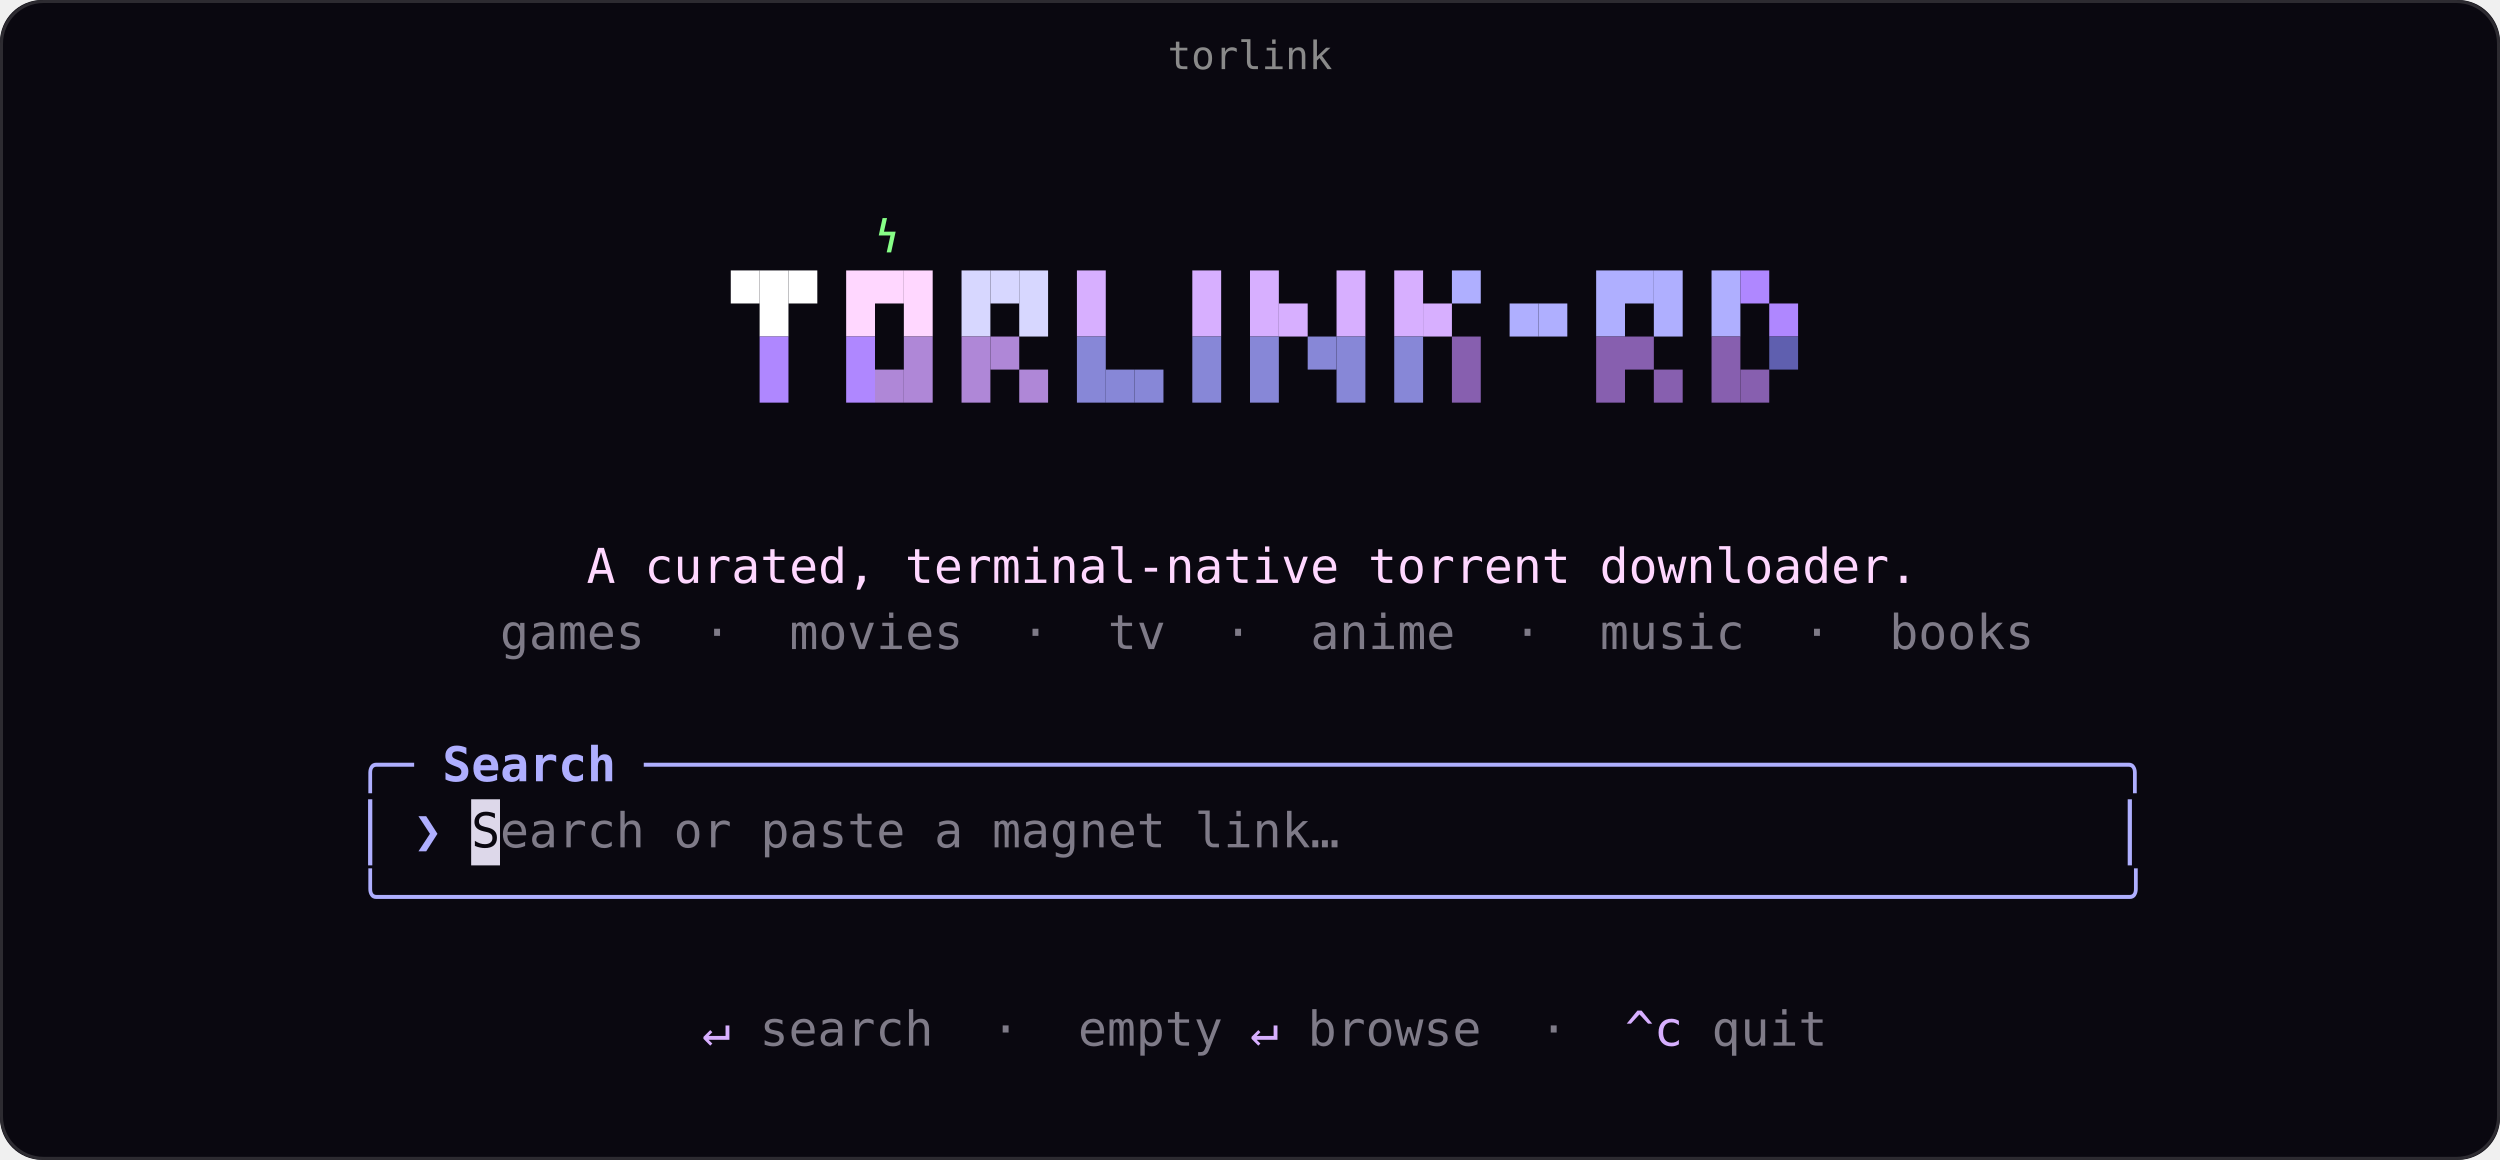
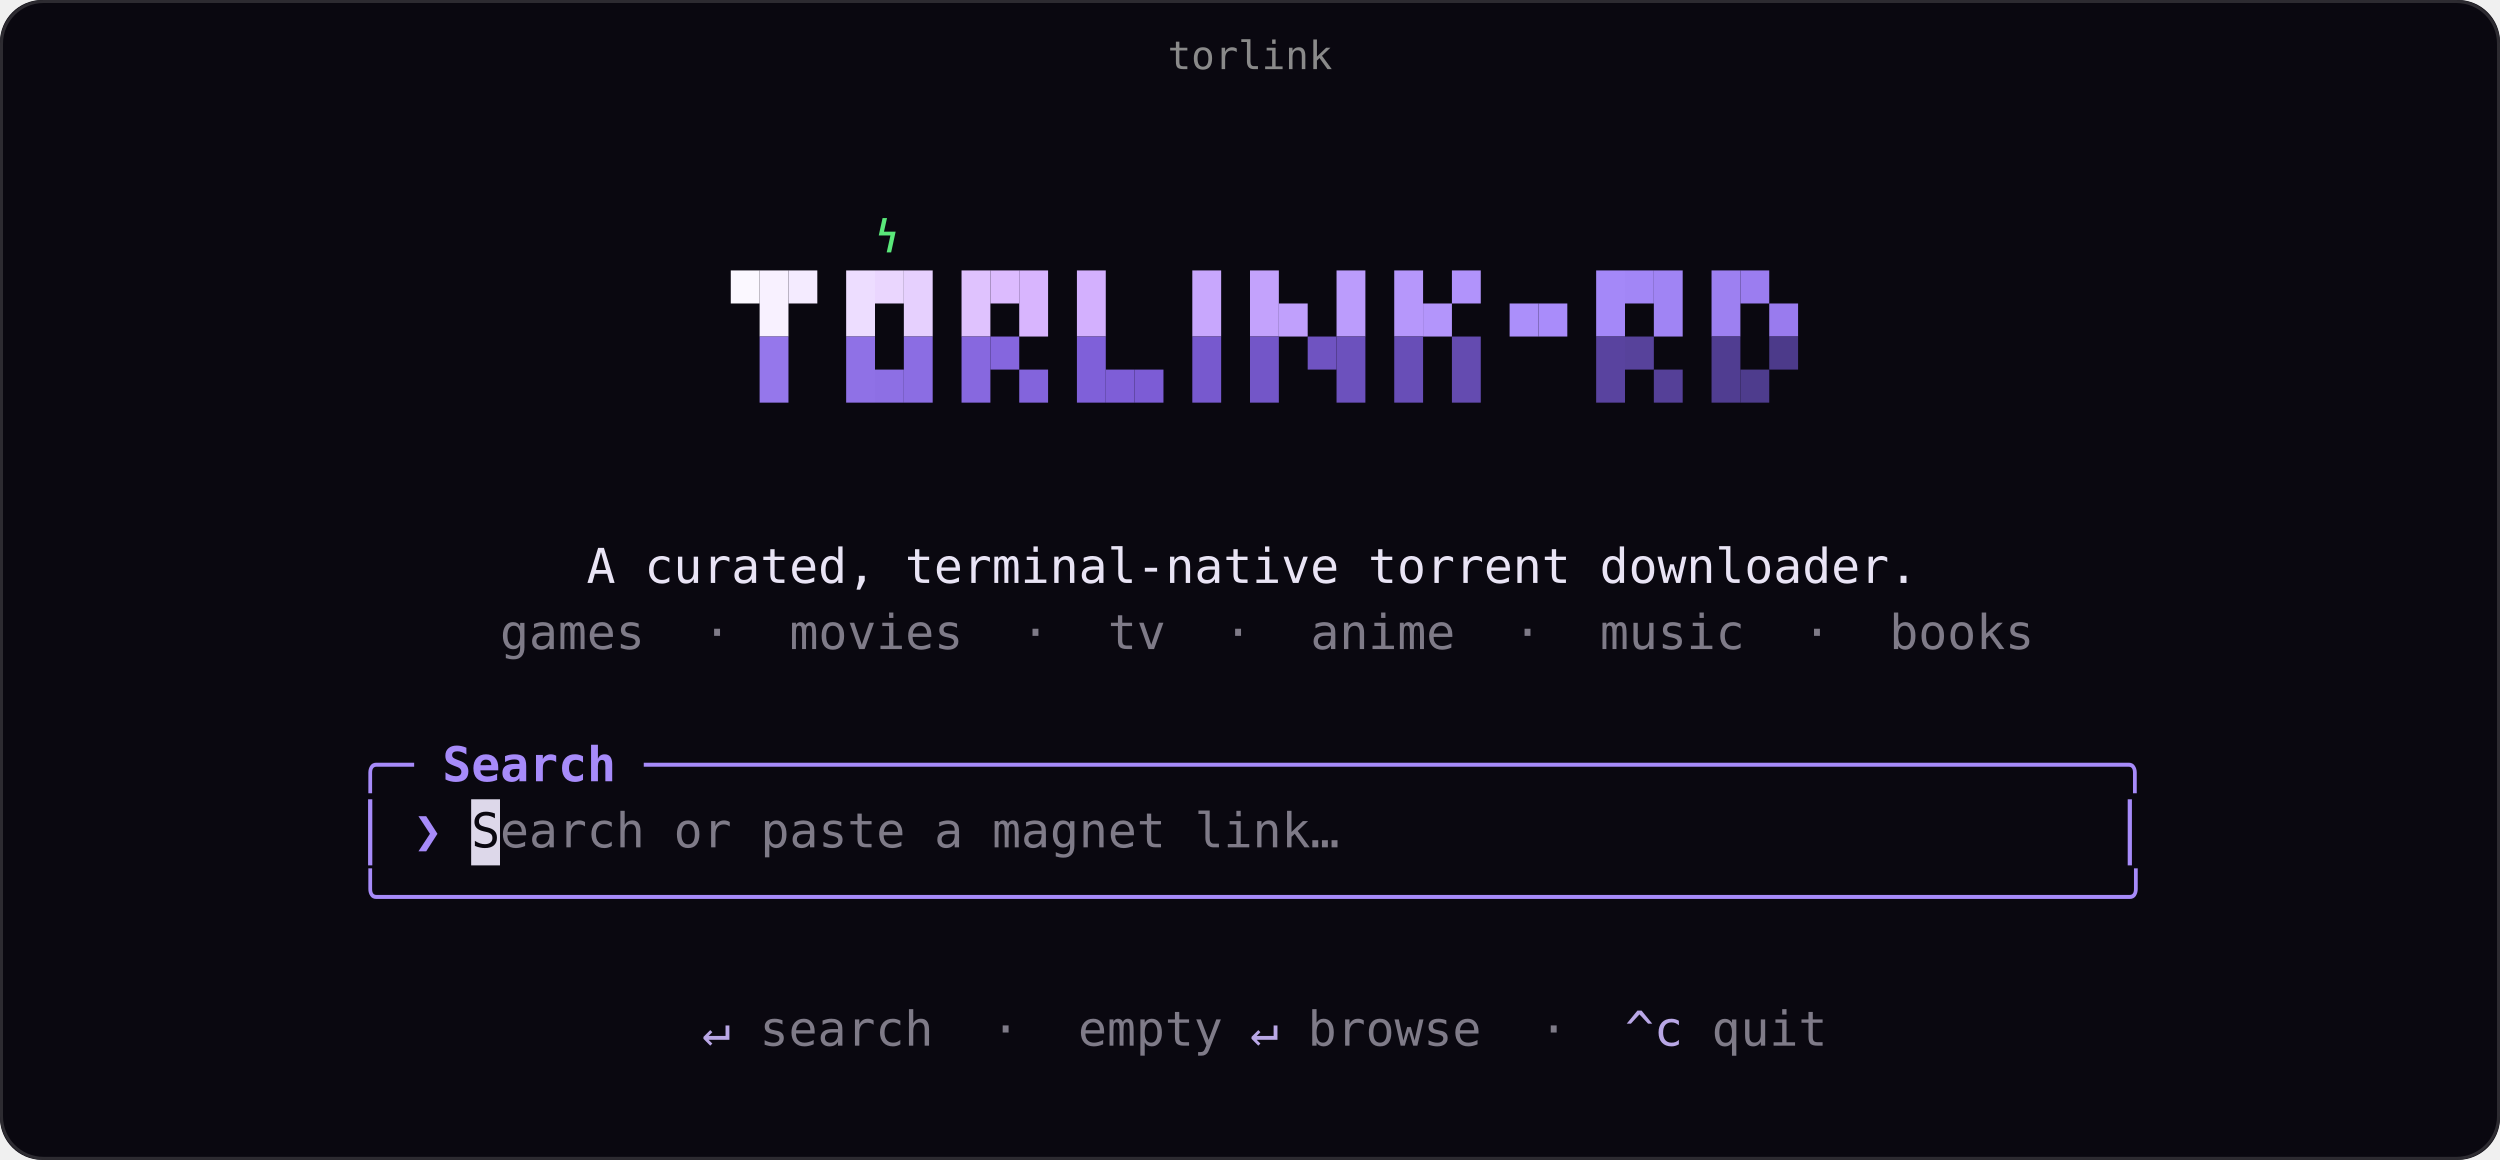
<svg xmlns="http://www.w3.org/2000/svg" width="832" height="386" viewBox="0 0 832 386" style="max-width: 832px; width: 100%; height: auto;" role="img">
  <rect width="100%" height="100%" rx="14" fill="#0a0810" />
  <rect x="0.5" y="0.5" width="831" height="385" rx="14" fill="none" stroke="#2d2b31" stroke-width="1" />
  <text x="416" y="23" text-anchor="middle" font-family="ui-monospace, &quot;Cascadia Mono&quot;, &quot;SF Mono&quot;, Menlo, Consolas, &quot;DejaVu Sans Mono&quot;, monospace" font-size="13" fill="#8a8a8a">torlink</text>
  <g font-family="ui-monospace, &quot;Cascadia Mono&quot;, &quot;SF Mono&quot;, Menlo, Consolas, &quot;DejaVu Sans Mono&quot;, monospace" font-size="16" fill="#ddd8ea">
-     <text x="291.2" y="84" textLength="9.6" lengthAdjust="spacingAndGlyphs" xml:space="preserve" fill="#87ff87" font-weight="600">𐓏</text>
-     <rect x="243.2" y="90" width="9.6" height="11" fill="#ffffff" />
-     <rect x="252.8" y="90" width="9.6" height="22" fill="#ffffff" />
-     <rect x="262.4" y="90" width="9.6" height="11" fill="#ffffff" />
-     <rect x="281.6" y="90" width="9.6" height="22" fill="#ffd7ff" />
-     <rect x="291.2" y="90" width="9.6" height="11" fill="#ffd7ff" />
-     <rect x="300.8" y="90" width="9.6" height="22" fill="#ffd7ff" />
-     <rect x="320" y="90" width="9.6" height="22" fill="#d7d7ff" />
-     <rect x="329.6" y="90" width="9.6" height="11" fill="#d7d7ff" />
-     <rect x="339.2" y="90" width="9.6" height="22" fill="#d7d7ff" />
-     <rect x="358.4" y="90" width="9.6" height="22" fill="#d7afff" />
-     <rect x="396.8" y="90" width="9.6" height="22" fill="#d7afff" />
-     <rect x="416" y="90" width="9.6" height="22" fill="#d7afff" />
-     <rect x="425.6" y="101" width="9.6" height="11" fill="#d7afff" />
-     <rect x="444.8" y="90" width="9.6" height="22" fill="#d7afff" />
-     <rect x="464" y="90" width="9.6" height="22" fill="#d7afff" />
-     <rect x="473.6" y="101" width="9.6" height="11" fill="#d7afff" />
-     <rect x="483.2" y="90" width="9.6" height="11" fill="#afafff" />
-     <rect x="502.4" y="101" width="9.6" height="11" fill="#afafff" />
-     <rect x="512" y="101" width="9.6" height="11" fill="#afafff" />
-     <rect x="531.2" y="90" width="9.6" height="22" fill="#afafff" />
-     <rect x="540.8" y="90" width="9.6" height="11" fill="#afafff" />
-     <rect x="550.4" y="90" width="9.6" height="22" fill="#afafff" />
-     <rect x="569.6" y="90" width="9.6" height="22" fill="#afafff" />
-     <rect x="579.2" y="90" width="9.6" height="11" fill="#af87ff" />
-     <rect x="588.8" y="101" width="9.6" height="11" fill="#af87ff" />
-     <rect x="252.8" y="112" width="9.6" height="22" fill="#af87ff" />
-     <rect x="281.6" y="112" width="9.6" height="22" fill="#af87ff" />
-     <rect x="291.2" y="123" width="9.6" height="11" fill="#af87d7" />
-     <rect x="300.8" y="112" width="9.6" height="22" fill="#af87d7" />
-     <rect x="320" y="112" width="9.6" height="22" fill="#af87d7" />
-     <rect x="329.6" y="112" width="9.6" height="11" fill="#af87d7" />
-     <rect x="339.2" y="123" width="9.6" height="11" fill="#af87d7" />
-     <rect x="358.4" y="112" width="9.6" height="22" fill="#8787d7" />
-     <rect x="368" y="123" width="9.6" height="11" fill="#8787d7" />
-     <rect x="377.6" y="123" width="9.6" height="11" fill="#8787d7" />
-     <rect x="396.8" y="112" width="9.6" height="22" fill="#8787d7" />
-     <rect x="416" y="112" width="9.6" height="22" fill="#8787d7" />
-     <rect x="435.2" y="112" width="9.6" height="11" fill="#8787d7" />
-     <rect x="444.8" y="112" width="9.6" height="22" fill="#8787d7" />
-     <rect x="464" y="112" width="9.6" height="22" fill="#8787d7" />
-     <rect x="483.2" y="112" width="9.6" height="22" fill="#875faf" />
-     <rect x="531.2" y="112" width="9.6" height="22" fill="#875faf" />
-     <rect x="540.8" y="112" width="9.6" height="11" fill="#875faf" />
-     <rect x="550.4" y="123" width="9.6" height="11" fill="#875faf" />
-     <rect x="569.6" y="112" width="9.6" height="22" fill="#875faf" />
-     <rect x="579.2" y="123" width="9.6" height="11" fill="#875faf" />
-     <rect x="588.8" y="112" width="9.6" height="11" fill="#5f5faf" />
-     <text x="195.2" y="194" textLength="441.6" lengthAdjust="spacingAndGlyphs" xml:space="preserve" fill="#ffd7ff">A curated, terminal-native torrent downloader.</text>
+     <text x="291.2" y="84" textLength="9.6" lengthAdjust="spacingAndGlyphs" xml:space="preserve" fill="#5ae87a" font-weight="600">𐓏</text>
+     <rect x="243.2" y="90" width="9.6" height="11" fill="#fbf8ff" />
+     <rect x="252.8" y="90" width="9.6" height="22" fill="#f8f1ff" />
+     <rect x="262.4" y="90" width="9.6" height="11" fill="#f4ebff" />
+     <rect x="281.6" y="90" width="9.6" height="22" fill="#edddff" />
+     <rect x="291.2" y="90" width="9.6" height="11" fill="#ead6fe" />
+     <rect x="300.8" y="90" width="9.6" height="22" fill="#e6d0fe" />
+     <rect x="320" y="90" width="9.6" height="22" fill="#dfc2fe" />
+     <rect x="329.6" y="90" width="9.6" height="11" fill="#dcbbfe" />
+     <rect x="339.2" y="90" width="9.6" height="22" fill="#d8b5fe" />
+     <rect x="358.4" y="90" width="9.6" height="22" fill="#d3b0fe" />
+     <rect x="396.8" y="90" width="9.6" height="22" fill="#c8a7fd" />
+     <rect x="416" y="90" width="9.6" height="22" fill="#c3a2fc" />
+     <rect x="425.6" y="101" width="9.6" height="11" fill="#c0a0fc" />
+     <rect x="444.8" y="90" width="9.6" height="22" fill="#bb9cfc" />
+     <rect x="464" y="90" width="9.6" height="22" fill="#b697fb" />
+     <rect x="473.6" y="101" width="9.6" height="11" fill="#b395fb" />
+     <rect x="483.2" y="90" width="9.6" height="11" fill="#b193fb" />
+     <rect x="502.4" y="101" width="9.6" height="11" fill="#ab8ffa" />
+     <rect x="512" y="101" width="9.6" height="11" fill="#a98cfa" />
+     <rect x="531.2" y="90" width="9.6" height="22" fill="#a488f8" />
+     <rect x="540.8" y="90" width="9.6" height="11" fill="#a286f6" />
+     <rect x="550.4" y="90" width="9.6" height="22" fill="#a084f4" />
+     <rect x="569.6" y="90" width="9.6" height="22" fill="#9d80f1" />
+     <rect x="579.2" y="90" width="9.6" height="11" fill="#9b7df0" />
+     <rect x="588.8" y="101" width="9.6" height="11" fill="#997bee" />
+     <rect x="252.8" y="112" width="9.6" height="22" fill="#9577eb" />
+     <rect x="281.6" y="112" width="9.6" height="22" fill="#8f71e6" />
+     <rect x="291.2" y="123" width="9.6" height="11" fill="#8d6fe4" />
+     <rect x="300.8" y="112" width="9.6" height="22" fill="#8b6de3" />
+     <rect x="320" y="112" width="9.6" height="22" fill="#8768df" />
+     <rect x="329.6" y="112" width="9.6" height="11" fill="#8566de" />
+     <rect x="339.2" y="123" width="9.6" height="11" fill="#8364dc" />
+     <rect x="358.4" y="112" width="9.6" height="22" fill="#7f60d9" />
+     <rect x="368" y="123" width="9.6" height="11" fill="#7e5ed7" />
+     <rect x="377.6" y="123" width="9.6" height="11" fill="#7c5cd5" />
+     <rect x="396.8" y="112" width="9.6" height="22" fill="#7759ce" />
+     <rect x="416" y="112" width="9.6" height="22" fill="#7356c8" />
+     <rect x="435.2" y="112" width="9.6" height="11" fill="#6f53c1" />
+     <rect x="444.8" y="112" width="9.6" height="22" fill="#6c51bd" />
+     <rect x="464" y="112" width="9.6" height="22" fill="#684eb7" />
+     <rect x="483.2" y="112" width="9.6" height="22" fill="#644bb0" />
+     <rect x="531.2" y="112" width="9.6" height="22" fill="#59439f" />
+     <rect x="540.8" y="112" width="9.6" height="11" fill="#57429b" />
+     <rect x="550.4" y="123" width="9.6" height="11" fill="#554098" />
+     <rect x="569.6" y="112" width="9.6" height="22" fill="#503d91" />
+     <rect x="579.2" y="123" width="9.6" height="11" fill="#4e3c8d" />
+     <rect x="588.8" y="112" width="9.6" height="11" fill="#4c3a8a" />
+     <text x="195.2" y="194" textLength="441.6" lengthAdjust="spacingAndGlyphs" xml:space="preserve" fill="#e9e4f5">A curated, terminal-native torrent downloader.</text>
    <text x="166.4" y="216" textLength="508.8" lengthAdjust="spacingAndGlyphs" xml:space="preserve" fill-opacity="0.55">games  ·  movies  ·  tv  ·  anime  ·  music  ·  books</text>
-     <text x="118.4" y="260" textLength="19.2" lengthAdjust="spacingAndGlyphs" xml:space="preserve" fill="#afafff">╭─</text>
-     <text x="147.2" y="260" textLength="57.6" lengthAdjust="spacingAndGlyphs" xml:space="preserve" fill="#afafff" font-weight="600">Search</text>
-     <text x="214.4" y="260" textLength="499.2" lengthAdjust="spacingAndGlyphs" xml:space="preserve" fill="#afafff">───────────────────────────────────────────────────╮</text>
-     <rect x="122.5" y="266" width="1.4" height="22" fill="#afafff" />
-     <text x="137.6" y="282" textLength="9.6" lengthAdjust="spacingAndGlyphs" xml:space="preserve" fill="#afafff">❯</text>
+     <text x="118.4" y="260" textLength="19.2" lengthAdjust="spacingAndGlyphs" xml:space="preserve" fill="#a78bfa">╭─</text>
+     <text x="147.2" y="260" textLength="57.6" lengthAdjust="spacingAndGlyphs" xml:space="preserve" fill="#a78bfa" font-weight="600">Search</text>
+     <text x="214.4" y="260" textLength="499.2" lengthAdjust="spacingAndGlyphs" xml:space="preserve" fill="#a78bfa">───────────────────────────────────────────────────╮</text>
+     <rect x="122.5" y="266" width="1.4" height="22" fill="#a78bfa" />
+     <text x="137.6" y="282" textLength="9.6" lengthAdjust="spacingAndGlyphs" xml:space="preserve" fill="#a78bfa">❯</text>
    <rect x="156.8" y="266" width="9.6" height="22" fill="#ddd8ea" />
    <text x="156.8" y="282" textLength="9.6" lengthAdjust="spacingAndGlyphs" xml:space="preserve" fill="#0a0810">S</text>
    <text x="166.4" y="282" textLength="278.4" lengthAdjust="spacingAndGlyphs" xml:space="preserve" fill-opacity="0.55">earch or paste a magnet link…</text>
-     <rect x="708.1" y="266" width="1.4" height="22" fill="#afafff" />
-     <text x="118.4" y="304" textLength="595.2" lengthAdjust="spacingAndGlyphs" xml:space="preserve" fill="#afafff">╰────────────────────────────────────────────────────────────╯</text>
-     <text x="233.6" y="348" textLength="9.6" lengthAdjust="spacingAndGlyphs" xml:space="preserve" fill="#d7afff">↵</text>
+     <rect x="708.1" y="266" width="1.4" height="22" fill="#a78bfa" />
+     <text x="118.4" y="304" textLength="595.2" lengthAdjust="spacingAndGlyphs" xml:space="preserve" fill="#a78bfa">╰────────────────────────────────────────────────────────────╯</text>
+     <text x="233.6" y="348" textLength="9.6" lengthAdjust="spacingAndGlyphs" xml:space="preserve" fill="#b9a7e6">↵</text>
    <text x="252.8" y="348" textLength="153.6" lengthAdjust="spacingAndGlyphs" xml:space="preserve" fill-opacity="0.55">search  ·  empty</text>
-     <text x="416" y="348" textLength="9.6" lengthAdjust="spacingAndGlyphs" xml:space="preserve" fill="#d7afff">↵</text>
+     <text x="416" y="348" textLength="9.6" lengthAdjust="spacingAndGlyphs" xml:space="preserve" fill="#b9a7e6">↵</text>
    <text x="435.2" y="348" textLength="86.4" lengthAdjust="spacingAndGlyphs" xml:space="preserve" fill-opacity="0.55">browse  ·</text>
-     <text x="540.8" y="348" textLength="19.2" lengthAdjust="spacingAndGlyphs" xml:space="preserve" fill="#d7afff">^c</text>
+     <text x="540.8" y="348" textLength="19.2" lengthAdjust="spacingAndGlyphs" xml:space="preserve" fill="#b9a7e6">^c</text>
    <text x="569.6" y="348" textLength="38.4" lengthAdjust="spacingAndGlyphs" xml:space="preserve" fill-opacity="0.55">quit</text>
  </g>
</svg>
